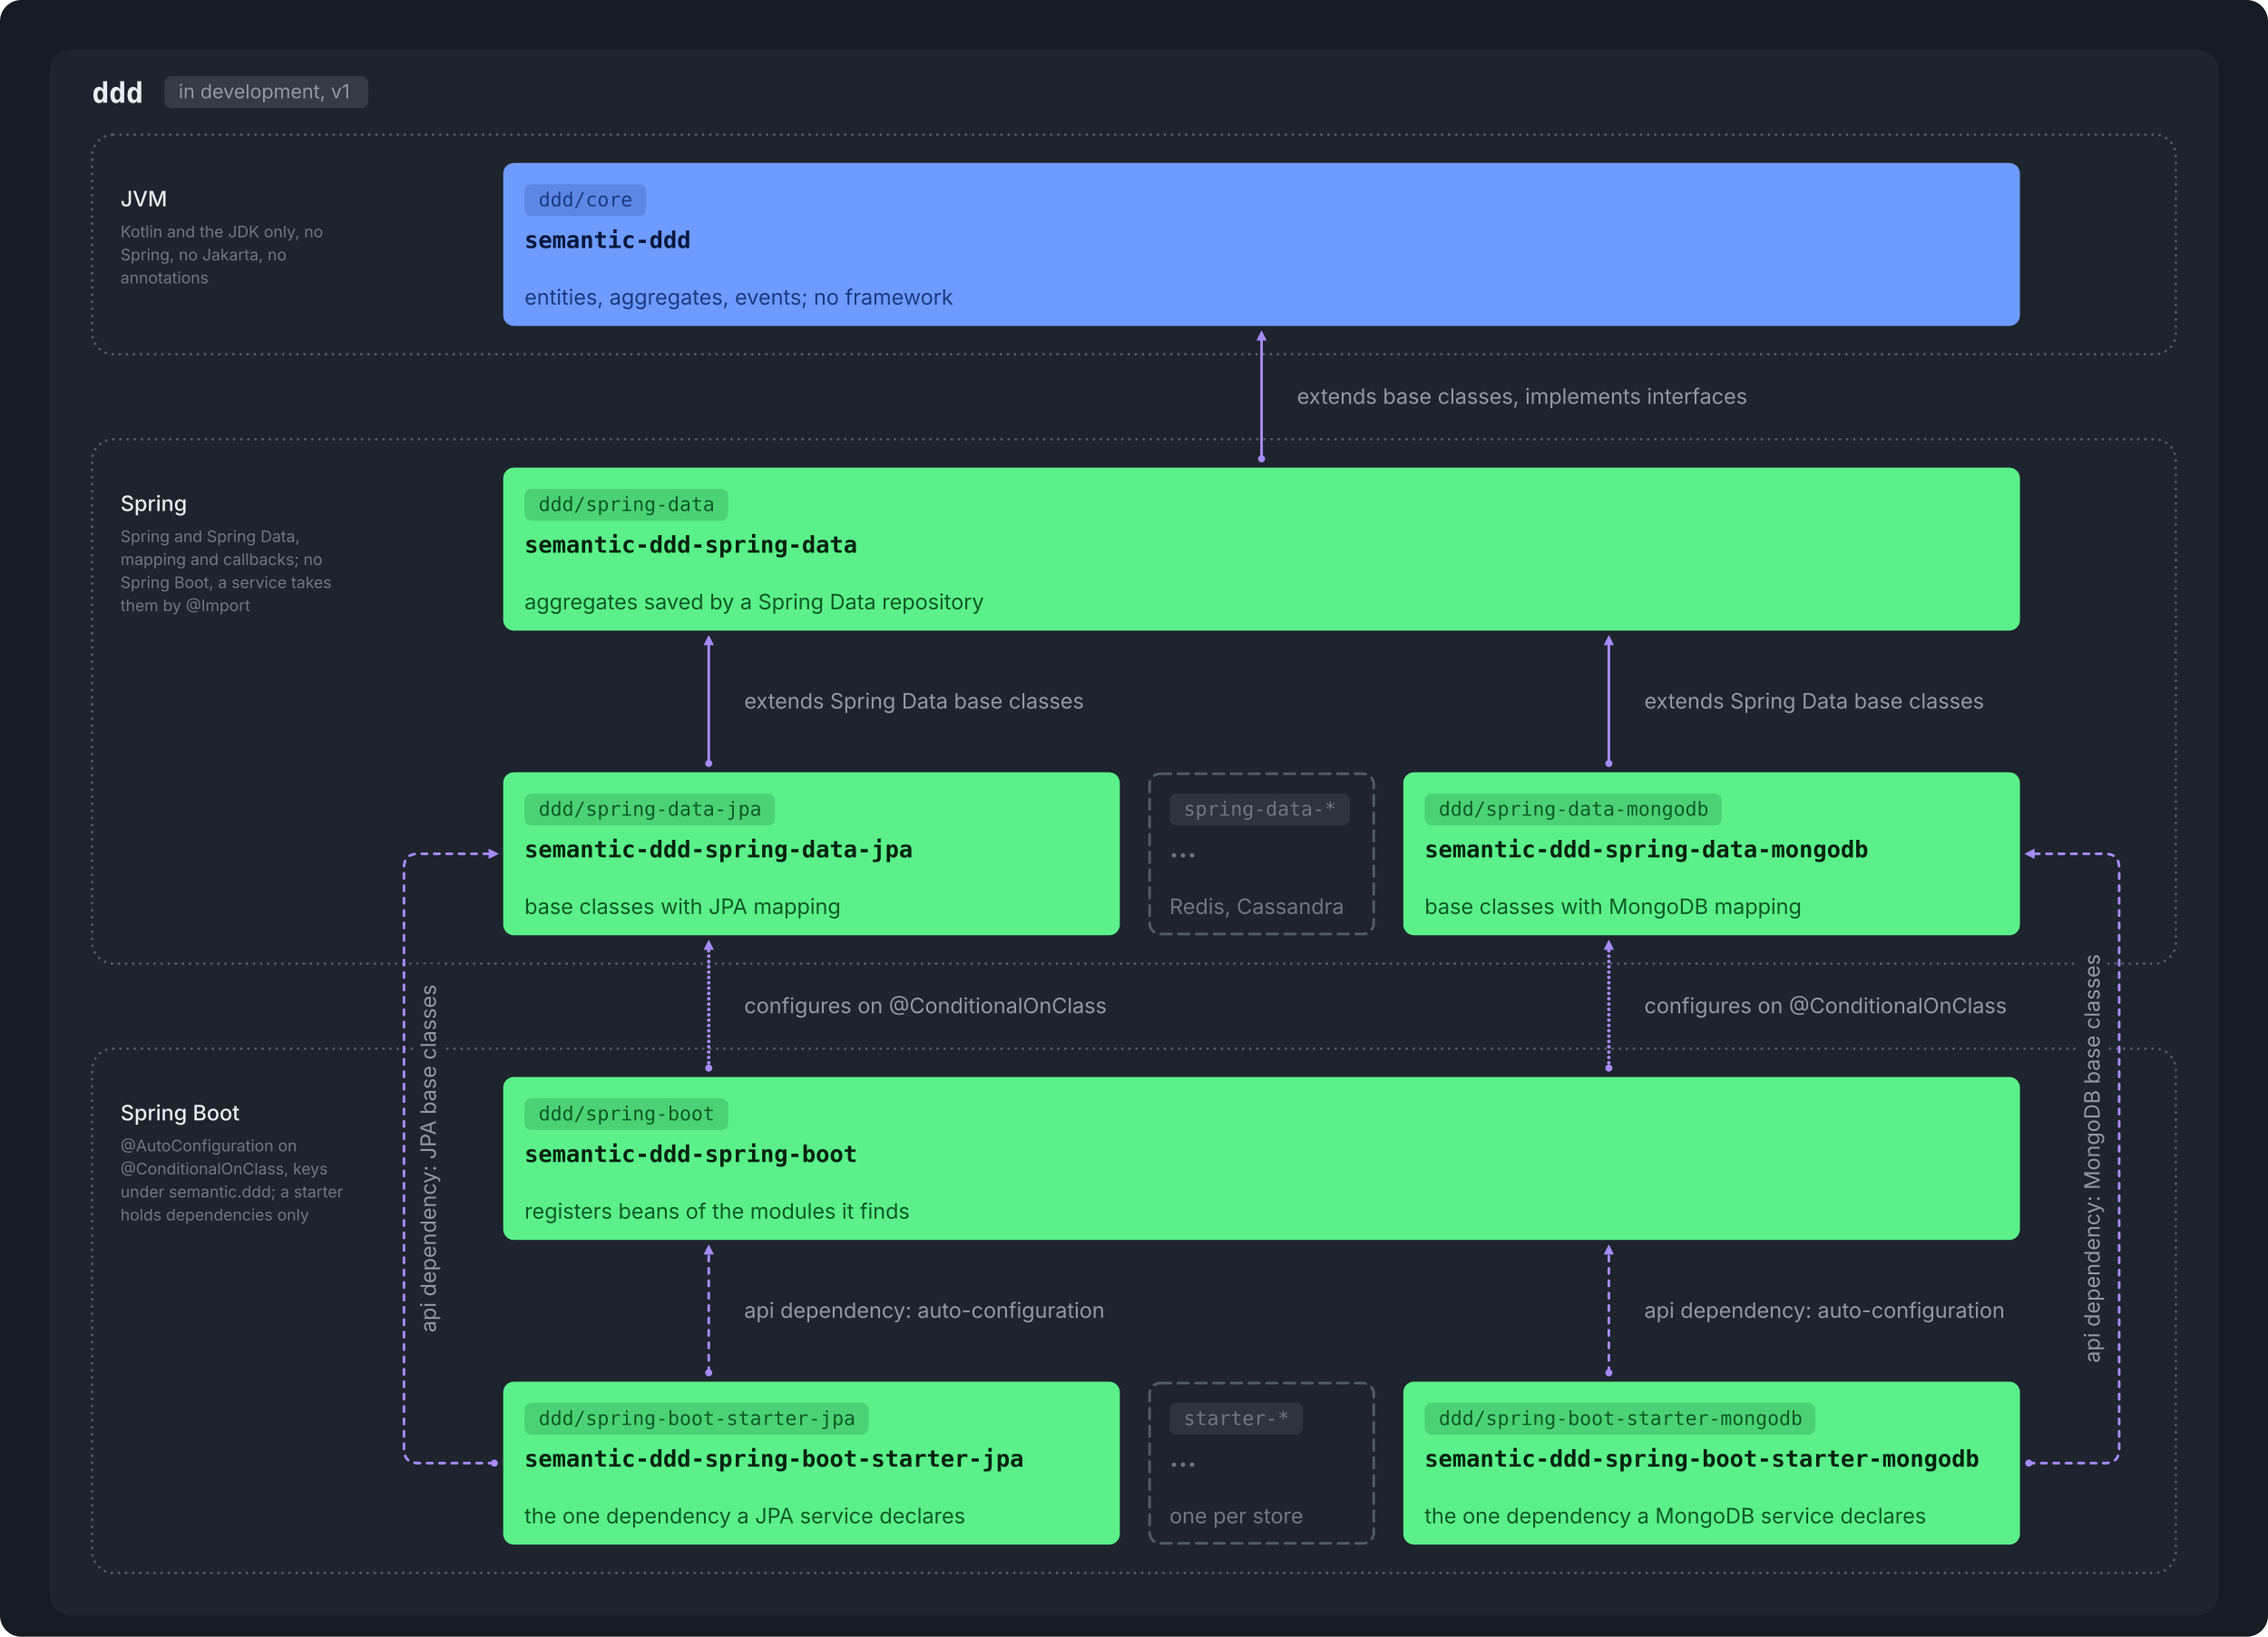
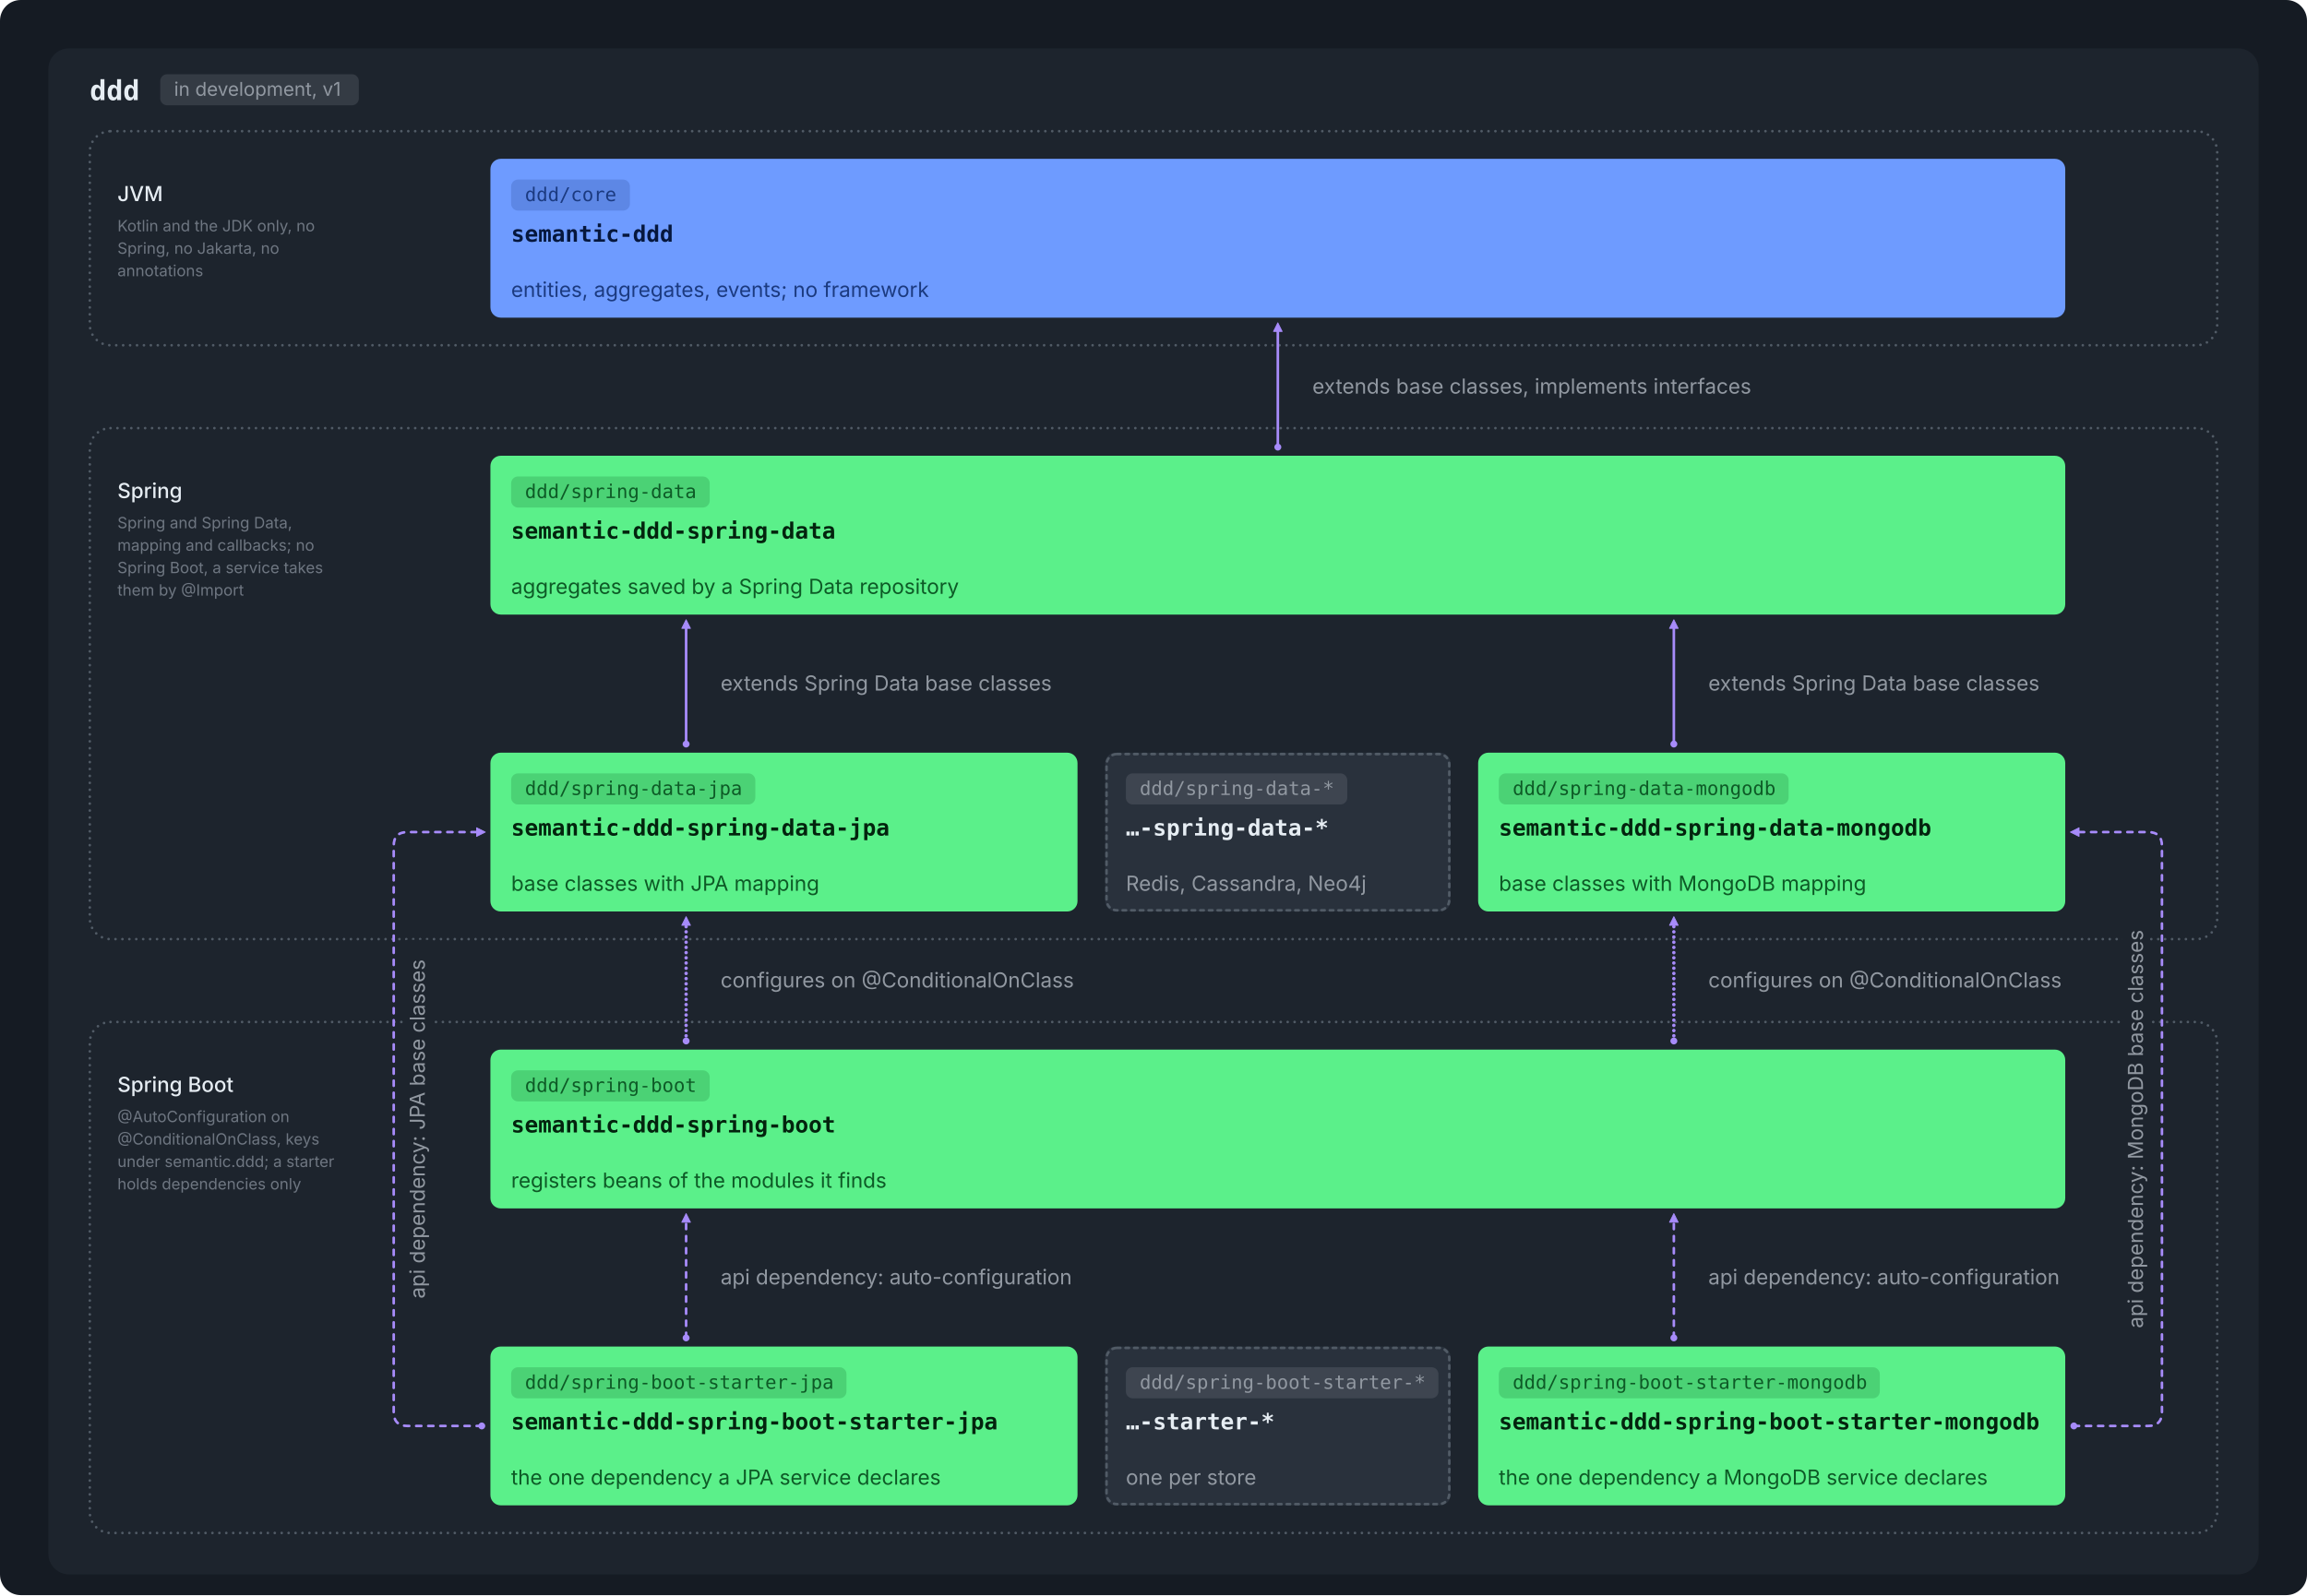
- <svg xmlns="http://www.w3.org/2000/svg" viewBox="0 0 1280 924" width="1280" height="924" role="img">
-   <rect width="1280" height="924" rx="12" fill="#151B23" />
+ <svg xmlns="http://www.w3.org/2000/svg" viewBox="0 0 1336 924" width="1336" height="924" role="img">
+   <rect width="1336" height="924" rx="12" fill="#151B23" />
  <g transform="translate(12,12)">
-     <rect x="16.0" y="16.0" width="1224.0" height="884.0" rx="12" fill="#1D242D" />
+     <rect x="16.0" y="16.0" width="1280.0" height="884.0" rx="12" fill="#1D242D" />
    <text x="40.0" y="46.0" font-family="ui-monospace, SFMono-Regular, 'SF Mono', Menlo, Consolas, monospace" font-size="16" font-weight="600" fill="#E6EDF3" text-anchor="start">ddd</text>
    <rect x="80.8" y="31.0" width="115.0" height="18" rx="4" fill="#9198A1" fill-opacity="0.2" />
    <text x="88.8" y="43.5" font-family="-apple-system, BlinkMacSystemFont, 'Segoe UI', Inter, Helvetica, Arial, sans-serif" font-size="11" font-weight="400" fill="#9198A1" text-anchor="start">in development, v1</text>
-     <rect x="40" y="64" width="1176" height="124" rx="12" fill="none" stroke="#515B66" stroke-width="1.5" stroke-linecap="round" stroke-dasharray="0.01 4" />
+     <rect x="40" y="64" width="1232" height="124" rx="12" fill="none" stroke="#515B66" stroke-width="1.5" stroke-linecap="round" stroke-dasharray="0.01 4" />
    <text x="56.0" y="104.5" font-family="-apple-system, BlinkMacSystemFont, 'Segoe UI', Inter, Helvetica, Arial, sans-serif" font-size="12" font-weight="500" fill="#E6EDF3" text-anchor="start">JVM</text>
    <text x="56.0" y="122.0" font-family="-apple-system, BlinkMacSystemFont, 'Segoe UI', Inter, Helvetica, Arial, sans-serif" font-size="9" font-weight="400" fill="#6E7681" text-anchor="start">Kotlin and the JDK only, no</text>
    <text x="56.0" y="135.0" font-family="-apple-system, BlinkMacSystemFont, 'Segoe UI', Inter, Helvetica, Arial, sans-serif" font-size="9" font-weight="400" fill="#6E7681" text-anchor="start">Spring, no Jakarta, no</text>
    <text x="56.0" y="148.0" font-family="-apple-system, BlinkMacSystemFont, 'Segoe UI', Inter, Helvetica, Arial, sans-serif" font-size="9" font-weight="400" fill="#6E7681" text-anchor="start">annotations</text>
-     <rect x="40" y="236" width="1176" height="296" rx="12" fill="none" stroke="#515B66" stroke-width="1.5" stroke-linecap="round" stroke-dasharray="0.01 4" />
+     <rect x="40" y="236" width="1232" height="296" rx="12" fill="none" stroke="#515B66" stroke-width="1.5" stroke-linecap="round" stroke-dasharray="0.01 4" />
    <text x="56.0" y="276.5" font-family="-apple-system, BlinkMacSystemFont, 'Segoe UI', Inter, Helvetica, Arial, sans-serif" font-size="12" font-weight="500" fill="#E6EDF3" text-anchor="start">Spring</text>
    <text x="56.0" y="294.0" font-family="-apple-system, BlinkMacSystemFont, 'Segoe UI', Inter, Helvetica, Arial, sans-serif" font-size="9" font-weight="400" fill="#6E7681" text-anchor="start">Spring and Spring Data,</text>
    <text x="56.0" y="307.0" font-family="-apple-system, BlinkMacSystemFont, 'Segoe UI', Inter, Helvetica, Arial, sans-serif" font-size="9" font-weight="400" fill="#6E7681" text-anchor="start">mapping and callbacks; no</text>
    <text x="56.0" y="320.0" font-family="-apple-system, BlinkMacSystemFont, 'Segoe UI', Inter, Helvetica, Arial, sans-serif" font-size="9" font-weight="400" fill="#6E7681" text-anchor="start">Spring Boot, a service takes</text>
    <text x="56.0" y="333.0" font-family="-apple-system, BlinkMacSystemFont, 'Segoe UI', Inter, Helvetica, Arial, sans-serif" font-size="9" font-weight="400" fill="#6E7681" text-anchor="start">them by @Import</text>
-     <rect x="40" y="580" width="1176" height="296" rx="12" fill="none" stroke="#515B66" stroke-width="1.5" stroke-linecap="round" stroke-dasharray="0.01 4" />
+     <rect x="40" y="580" width="1232" height="296" rx="12" fill="none" stroke="#515B66" stroke-width="1.5" stroke-linecap="round" stroke-dasharray="0.01 4" />
    <text x="56.0" y="620.5" font-family="-apple-system, BlinkMacSystemFont, 'Segoe UI', Inter, Helvetica, Arial, sans-serif" font-size="12" font-weight="500" fill="#E6EDF3" text-anchor="start">Spring Boot</text>
    <text x="56.0" y="638.0" font-family="-apple-system, BlinkMacSystemFont, 'Segoe UI', Inter, Helvetica, Arial, sans-serif" font-size="9" font-weight="400" fill="#6E7681" text-anchor="start">@AutoConfiguration on</text>
    <text x="56.0" y="651.0" font-family="-apple-system, BlinkMacSystemFont, 'Segoe UI', Inter, Helvetica, Arial, sans-serif" font-size="9" font-weight="400" fill="#6E7681" text-anchor="start">@ConditionalOnClass, keys</text>
    <text x="56.0" y="664.0" font-family="-apple-system, BlinkMacSystemFont, 'Segoe UI', Inter, Helvetica, Arial, sans-serif" font-size="9" font-weight="400" fill="#6E7681" text-anchor="start">under semantic.ddd; a starter</text>
    <text x="56.0" y="677.0" font-family="-apple-system, BlinkMacSystemFont, 'Segoe UI', Inter, Helvetica, Arial, sans-serif" font-size="9" font-weight="400" fill="#6E7681" text-anchor="start">holds dependencies only</text>
-     <rect x="272.0" y="80.0" width="856.0" height="92.0" rx="6" fill="#6E9BFF" />
+     <rect x="272.0" y="80.0" width="912.0" height="92.0" rx="6" fill="#6E9BFF" />
    <rect x="284.0" y="92.0" width="68.8" height="18" rx="4" fill="#1B3A80" fill-opacity="0.2" />
    <text x="292.0" y="104.5" font-family="ui-monospace, SFMono-Regular, 'SF Mono', Menlo, Consolas, monospace" font-size="11" font-weight="400" fill="#1B3A80" text-anchor="start">ddd/core</text>
    <text x="284.0" y="128.0" font-family="ui-monospace, SFMono-Regular, 'SF Mono', Menlo, Consolas, monospace" font-size="13" font-weight="600" fill="#06173D" text-anchor="start">semantic-ddd</text>
    <text x="284.0" y="160.0" font-family="-apple-system, BlinkMacSystemFont, 'Segoe UI', Inter, Helvetica, Arial, sans-serif" font-size="12" font-weight="400" fill="#1B3A80" text-anchor="start">entities, aggregates, events; no framework</text>
-     <rect x="272.0" y="252.0" width="856.0" height="92.0" rx="6" fill="#5BF08A" />
+     <rect x="272.0" y="252.0" width="912.0" height="92.0" rx="6" fill="#5BF08A" />
    <rect x="284.0" y="264.0" width="115.0" height="18" rx="4" fill="#0D5A26" fill-opacity="0.2" />
    <text x="292.0" y="276.5" font-family="ui-monospace, SFMono-Regular, 'SF Mono', Menlo, Consolas, monospace" font-size="11" font-weight="400" fill="#0D5A26" text-anchor="start">ddd/spring-data</text>
    <text x="284.0" y="300.0" font-family="ui-monospace, SFMono-Regular, 'SF Mono', Menlo, Consolas, monospace" font-size="13" font-weight="600" fill="#03240E" text-anchor="start">semantic-ddd-spring-data</text>
    <text x="284.0" y="332.0" font-family="-apple-system, BlinkMacSystemFont, 'Segoe UI', Inter, Helvetica, Arial, sans-serif" font-size="12" font-weight="400" fill="#0D5A26" text-anchor="start">aggregates saved by a Spring Data repository</text>
-     <rect x="272.0" y="424.0" width="348.0" height="92.0" rx="6" fill="#5BF08A" />
+     <rect x="272.0" y="424.0" width="340.0" height="92.0" rx="6" fill="#5BF08A" />
    <rect x="284.0" y="436.0" width="141.4" height="18" rx="4" fill="#0D5A26" fill-opacity="0.2" />
    <text x="292.0" y="448.5" font-family="ui-monospace, SFMono-Regular, 'SF Mono', Menlo, Consolas, monospace" font-size="11" font-weight="400" fill="#0D5A26" text-anchor="start">ddd/spring-data-jpa</text>
    <text x="284.0" y="472.0" font-family="ui-monospace, SFMono-Regular, 'SF Mono', Menlo, Consolas, monospace" font-size="13" font-weight="600" fill="#03240E" text-anchor="start">semantic-ddd-spring-data-jpa</text>
    <text x="284.0" y="504.0" font-family="-apple-system, BlinkMacSystemFont, 'Segoe UI', Inter, Helvetica, Arial, sans-serif" font-size="12" font-weight="400" fill="#0D5A26" text-anchor="start">base classes with JPA mapping</text>
-     <rect x="780.0" y="424.0" width="348.0" height="92.0" rx="6" fill="#5BF08A" />
-     <rect x="792.0" y="436.0" width="167.8" height="18" rx="4" fill="#0D5A26" fill-opacity="0.2" />
-     <text x="800.0" y="448.5" font-family="ui-monospace, SFMono-Regular, 'SF Mono', Menlo, Consolas, monospace" font-size="11" font-weight="400" fill="#0D5A26" text-anchor="start">ddd/spring-data-mongodb</text>
-     <text x="792.0" y="472.0" font-family="ui-monospace, SFMono-Regular, 'SF Mono', Menlo, Consolas, monospace" font-size="13" font-weight="600" fill="#03240E" text-anchor="start">semantic-ddd-spring-data-mongodb</text>
-     <text x="792.0" y="504.0" font-family="-apple-system, BlinkMacSystemFont, 'Segoe UI', Inter, Helvetica, Arial, sans-serif" font-size="12" font-weight="400" fill="#0D5A26" text-anchor="start">base classes with MongoDB mapping</text>
-     <rect x="272.0" y="596.0" width="856.0" height="92.0" rx="6" fill="#5BF08A" />
+     <rect x="844.0" y="424.0" width="340.0" height="92.0" rx="6" fill="#5BF08A" />
+     <rect x="856.0" y="436.0" width="167.8" height="18" rx="4" fill="#0D5A26" fill-opacity="0.2" />
+     <text x="864.0" y="448.5" font-family="ui-monospace, SFMono-Regular, 'SF Mono', Menlo, Consolas, monospace" font-size="11" font-weight="400" fill="#0D5A26" text-anchor="start">ddd/spring-data-mongodb</text>
+     <text x="856.0" y="472.0" font-family="ui-monospace, SFMono-Regular, 'SF Mono', Menlo, Consolas, monospace" font-size="13" font-weight="600" fill="#03240E" text-anchor="start">semantic-ddd-spring-data-mongodb</text>
+     <text x="856.0" y="504.0" font-family="-apple-system, BlinkMacSystemFont, 'Segoe UI', Inter, Helvetica, Arial, sans-serif" font-size="12" font-weight="400" fill="#0D5A26" text-anchor="start">base classes with MongoDB mapping</text>
+     <rect x="272.0" y="596.0" width="912.0" height="92.0" rx="6" fill="#5BF08A" />
    <rect x="284.0" y="608.0" width="115.0" height="18" rx="4" fill="#0D5A26" fill-opacity="0.2" />
    <text x="292.0" y="620.5" font-family="ui-monospace, SFMono-Regular, 'SF Mono', Menlo, Consolas, monospace" font-size="11" font-weight="400" fill="#0D5A26" text-anchor="start">ddd/spring-boot</text>
    <text x="284.0" y="644.0" font-family="ui-monospace, SFMono-Regular, 'SF Mono', Menlo, Consolas, monospace" font-size="13" font-weight="600" fill="#03240E" text-anchor="start">semantic-ddd-spring-boot</text>
    <text x="284.0" y="676.0" font-family="-apple-system, BlinkMacSystemFont, 'Segoe UI', Inter, Helvetica, Arial, sans-serif" font-size="12" font-weight="400" fill="#0D5A26" text-anchor="start">registers beans of the modules it finds</text>
-     <rect x="272.0" y="768.0" width="348.0" height="92.0" rx="6" fill="#5BF08A" />
+     <rect x="272.0" y="768.0" width="340.0" height="92.0" rx="6" fill="#5BF08A" />
    <rect x="284.0" y="780.0" width="194.2" height="18" rx="4" fill="#0D5A26" fill-opacity="0.2" />
    <text x="292.0" y="792.5" font-family="ui-monospace, SFMono-Regular, 'SF Mono', Menlo, Consolas, monospace" font-size="11" font-weight="400" fill="#0D5A26" text-anchor="start">ddd/spring-boot-starter-jpa</text>
    <text x="284.0" y="816.0" font-family="ui-monospace, SFMono-Regular, 'SF Mono', Menlo, Consolas, monospace" font-size="13" font-weight="600" fill="#03240E" text-anchor="start">semantic-ddd-spring-boot-starter-jpa</text>
    <text x="284.0" y="848.0" font-family="-apple-system, BlinkMacSystemFont, 'Segoe UI', Inter, Helvetica, Arial, sans-serif" font-size="12" font-weight="400" fill="#0D5A26" text-anchor="start">the one dependency a JPA service declares</text>
-     <rect x="780.0" y="768.0" width="348.0" height="92.0" rx="6" fill="#5BF08A" />
-     <rect x="792.0" y="780.0" width="220.6" height="18" rx="4" fill="#0D5A26" fill-opacity="0.2" />
-     <text x="800.0" y="792.5" font-family="ui-monospace, SFMono-Regular, 'SF Mono', Menlo, Consolas, monospace" font-size="11" font-weight="400" fill="#0D5A26" text-anchor="start">ddd/spring-boot-starter-mongodb</text>
-     <text x="792.0" y="816.0" font-family="ui-monospace, SFMono-Regular, 'SF Mono', Menlo, Consolas, monospace" font-size="13" font-weight="600" fill="#03240E" text-anchor="start">semantic-ddd-spring-boot-starter-mongodb</text>
-     <text x="792.0" y="848.0" font-family="-apple-system, BlinkMacSystemFont, 'Segoe UI', Inter, Helvetica, Arial, sans-serif" font-size="12" font-weight="400" fill="#0D5A26" text-anchor="start">the one dependency a MongoDB service declares</text>
-     <rect x="636.8" y="424.8" width="126.5" height="90.5" rx="6" fill="none" stroke="#515B66" stroke-width="1.5" stroke-dasharray="6 4" stroke-linecap="round" />
-     <rect x="648.0" y="436.0" width="101.8" height="18" rx="4" fill="#6E7681" fill-opacity="0.2" />
-     <text x="656.0" y="448.5" font-family="ui-monospace, SFMono-Regular, 'SF Mono', Menlo, Consolas, monospace" font-size="11" font-weight="400" fill="#6E7681" text-anchor="start">spring-data-*</text>
-     <text x="648.0" y="472.0" font-family="-apple-system, BlinkMacSystemFont, 'Segoe UI', Inter, Helvetica, Arial, sans-serif" font-size="16" font-weight="600" fill="#6E7681" text-anchor="start">…</text>
-     <text x="648.0" y="504.0" font-family="-apple-system, BlinkMacSystemFont, 'Segoe UI', Inter, Helvetica, Arial, sans-serif" font-size="12" font-weight="400" fill="#6E7681" text-anchor="start">Redis, Cassandra</text>
-     <rect x="636.8" y="768.8" width="126.5" height="90.5" rx="6" fill="none" stroke="#515B66" stroke-width="1.5" stroke-dasharray="6 4" stroke-linecap="round" />
-     <rect x="648.0" y="780.0" width="75.4" height="18" rx="4" fill="#6E7681" fill-opacity="0.2" />
-     <text x="656.0" y="792.5" font-family="ui-monospace, SFMono-Regular, 'SF Mono', Menlo, Consolas, monospace" font-size="11" font-weight="400" fill="#6E7681" text-anchor="start">starter-*</text>
-     <text x="648.0" y="816.0" font-family="-apple-system, BlinkMacSystemFont, 'Segoe UI', Inter, Helvetica, Arial, sans-serif" font-size="16" font-weight="600" fill="#6E7681" text-anchor="start">…</text>
-     <text x="648.0" y="848.0" font-family="-apple-system, BlinkMacSystemFont, 'Segoe UI', Inter, Helvetica, Arial, sans-serif" font-size="12" font-weight="400" fill="#6E7681" text-anchor="start">one per store</text>
-     <circle cx="700.0" cy="247" r="2" fill="#A78BFA" />
-     <path d="M700.0,175 L702.5,180.0 L697.5,180.0 Z" fill="#A78BFA" stroke="#A78BFA" stroke-width="0.5" stroke-linejoin="round" />
-     <path d="M700.0,247 L700.0,180" stroke="#A78BFA" stroke-width="1.5" fill="none" stroke-linecap="round" stroke-linejoin="round" />
-     <circle cx="388.0" cy="419" r="2" fill="#A78BFA" />
-     <path d="M388.0,347 L390.5,352.0 L385.5,352.0 Z" fill="#A78BFA" stroke="#A78BFA" stroke-width="0.5" stroke-linejoin="round" />
-     <path d="M388.0,419 L388.0,352" stroke="#A78BFA" stroke-width="1.5" fill="none" stroke-linecap="round" stroke-linejoin="round" />
-     <circle cx="896.0" cy="419" r="2" fill="#A78BFA" />
-     <path d="M896.0,347 L898.5,352.0 L893.5,352.0 Z" fill="#A78BFA" stroke="#A78BFA" stroke-width="0.5" stroke-linejoin="round" />
-     <path d="M896.0,419 L896.0,352" stroke="#A78BFA" stroke-width="1.5" fill="none" stroke-linecap="round" stroke-linejoin="round" />
-     <circle cx="388.0" cy="591" r="2" fill="#A78BFA" />
-     <path d="M388.0,519 L390.5,524.0 L385.5,524.0 Z" fill="#A78BFA" stroke="#A78BFA" stroke-width="0.5" stroke-linejoin="round" />
-     <path d="M388.0,591 L388.0,524" stroke="#A78BFA" stroke-width="2" fill="none" stroke-linecap="round" stroke-linejoin="round" stroke-dasharray="0.01 3" />
-     <circle cx="896.0" cy="591" r="2" fill="#A78BFA" />
-     <path d="M896.0,519 L898.5,524.0 L893.5,524.0 Z" fill="#A78BFA" stroke="#A78BFA" stroke-width="0.5" stroke-linejoin="round" />
-     <path d="M896.0,591 L896.0,524" stroke="#A78BFA" stroke-width="2" fill="none" stroke-linecap="round" stroke-linejoin="round" stroke-dasharray="0.01 3" />
-     <circle cx="388.0" cy="763" r="2" fill="#A78BFA" />
-     <path d="M388.0,691 L390.5,696.0 L385.5,696.0 Z" fill="#A78BFA" stroke="#A78BFA" stroke-width="0.5" stroke-linejoin="round" />
-     <path d="M388.0,763 L388.0,696" stroke="#A78BFA" stroke-width="1.5" fill="none" stroke-linecap="round" stroke-linejoin="round" stroke-dasharray="3 4" />
-     <circle cx="896.0" cy="763" r="2" fill="#A78BFA" />
-     <path d="M896.0,691 L898.5,696.0 L893.5,696.0 Z" fill="#A78BFA" stroke="#A78BFA" stroke-width="0.5" stroke-linejoin="round" />
-     <path d="M896.0,763 L896.0,696" stroke="#A78BFA" stroke-width="1.5" fill="none" stroke-linecap="round" stroke-linejoin="round" stroke-dasharray="3 4" />
+     <rect x="844.0" y="768.0" width="340.0" height="92.0" rx="6" fill="#5BF08A" />
+     <rect x="856.0" y="780.0" width="220.6" height="18" rx="4" fill="#0D5A26" fill-opacity="0.2" />
+     <text x="864.0" y="792.5" font-family="ui-monospace, SFMono-Regular, 'SF Mono', Menlo, Consolas, monospace" font-size="11" font-weight="400" fill="#0D5A26" text-anchor="start">ddd/spring-boot-starter-mongodb</text>
+     <text x="856.0" y="816.0" font-family="ui-monospace, SFMono-Regular, 'SF Mono', Menlo, Consolas, monospace" font-size="13" font-weight="600" fill="#03240E" text-anchor="start">semantic-ddd-spring-boot-starter-mongodb</text>
+     <text x="856.0" y="848.0" font-family="-apple-system, BlinkMacSystemFont, 'Segoe UI', Inter, Helvetica, Arial, sans-serif" font-size="12" font-weight="400" fill="#0D5A26" text-anchor="start">the one dependency a MongoDB service declares</text>
+     <rect x="628.0" y="424.0" width="200.0" height="92.0" rx="6" fill="#29313C" />
+     <rect x="640.0" y="436.0" width="128.2" height="18" rx="4" fill="#9198A1" fill-opacity="0.2" />
+     <text x="648.0" y="448.5" font-family="ui-monospace, SFMono-Regular, 'SF Mono', Menlo, Consolas, monospace" font-size="11" font-weight="400" fill="#9198A1" text-anchor="start">ddd/spring-data-*</text>
+     <text x="640.0" y="472.0" font-family="ui-monospace, SFMono-Regular, 'SF Mono', Menlo, Consolas, monospace" font-size="13" font-weight="600" fill="#E6EDF3" text-anchor="start">…-spring-data-*</text>
+     <text x="640.0" y="504.0" font-family="-apple-system, BlinkMacSystemFont, 'Segoe UI', Inter, Helvetica, Arial, sans-serif" font-size="12" font-weight="400" fill="#9198A1" text-anchor="start">Redis, Cassandra, Neo4j</text>
+     <rect x="628.8" y="424.8" width="198.5" height="90.5" rx="6" fill="none" stroke="#515B66" stroke-width="1.5" stroke-dasharray="2 3" stroke-linecap="round" />
+     <rect x="628.0" y="768.0" width="200.0" height="92.0" rx="6" fill="#29313C" />
+     <rect x="640.0" y="780.0" width="181.0" height="18" rx="4" fill="#9198A1" fill-opacity="0.2" />
+     <text x="648.0" y="792.5" font-family="ui-monospace, SFMono-Regular, 'SF Mono', Menlo, Consolas, monospace" font-size="11" font-weight="400" fill="#9198A1" text-anchor="start">ddd/spring-boot-starter-*</text>
+     <text x="640.0" y="816.0" font-family="ui-monospace, SFMono-Regular, 'SF Mono', Menlo, Consolas, monospace" font-size="13" font-weight="600" fill="#E6EDF3" text-anchor="start">…-starter-*</text>
+     <text x="640.0" y="848.0" font-family="-apple-system, BlinkMacSystemFont, 'Segoe UI', Inter, Helvetica, Arial, sans-serif" font-size="12" font-weight="400" fill="#9198A1" text-anchor="start">one per store</text>
+     <rect x="628.8" y="768.8" width="198.5" height="90.5" rx="6" fill="none" stroke="#515B66" stroke-width="1.5" stroke-dasharray="2 3" stroke-linecap="round" />
+     <circle cx="728.0" cy="247" r="2" fill="#A78BFA" />
+     <path d="M728.0,175 L730.5,180.0 L725.5,180.0 Z" fill="#A78BFA" stroke="#A78BFA" stroke-width="0.5" stroke-linejoin="round" />
+     <path d="M728.0,247 L728.0,180" stroke="#A78BFA" stroke-width="1.5" fill="none" stroke-linecap="round" stroke-linejoin="round" />
+     <circle cx="385.333" cy="419" r="2" fill="#A78BFA" />
+     <path d="M385.333,347 L387.833,352.0 L382.833,352.0 Z" fill="#A78BFA" stroke="#A78BFA" stroke-width="0.5" stroke-linejoin="round" />
+     <path d="M385.333,419 L385.333,352" stroke="#A78BFA" stroke-width="1.5" fill="none" stroke-linecap="round" stroke-linejoin="round" />
+     <circle cx="957.333" cy="419" r="2" fill="#A78BFA" />
+     <path d="M957.333,347 L959.833,352.0 L954.833,352.0 Z" fill="#A78BFA" stroke="#A78BFA" stroke-width="0.5" stroke-linejoin="round" />
+     <path d="M957.333,419 L957.333,352" stroke="#A78BFA" stroke-width="1.5" fill="none" stroke-linecap="round" stroke-linejoin="round" />
+     <circle cx="385.333" cy="591" r="2" fill="#A78BFA" />
+     <path d="M385.333,519 L387.833,524.0 L382.833,524.0 Z" fill="#A78BFA" stroke="#A78BFA" stroke-width="0.5" stroke-linejoin="round" />
+     <path d="M385.333,591 L385.333,524" stroke="#A78BFA" stroke-width="2" fill="none" stroke-linecap="round" stroke-linejoin="round" stroke-dasharray="0.01 3" />
+     <circle cx="957.333" cy="591" r="2" fill="#A78BFA" />
+     <path d="M957.333,519 L959.833,524.0 L954.833,524.0 Z" fill="#A78BFA" stroke="#A78BFA" stroke-width="0.5" stroke-linejoin="round" />
+     <path d="M957.333,591 L957.333,524" stroke="#A78BFA" stroke-width="2" fill="none" stroke-linecap="round" stroke-linejoin="round" stroke-dasharray="0.01 3" />
+     <circle cx="385.333" cy="763" r="2" fill="#A78BFA" />
+     <path d="M385.333,691 L387.833,696.0 L382.833,696.0 Z" fill="#A78BFA" stroke="#A78BFA" stroke-width="0.5" stroke-linejoin="round" />
+     <path d="M385.333,763 L385.333,696" stroke="#A78BFA" stroke-width="1.5" fill="none" stroke-linecap="round" stroke-linejoin="round" stroke-dasharray="3 4" />
+     <circle cx="957.333" cy="763" r="2" fill="#A78BFA" />
+     <path d="M957.333,691 L959.833,696.0 L954.833,696.0 Z" fill="#A78BFA" stroke="#A78BFA" stroke-width="0.5" stroke-linejoin="round" />
+     <path d="M957.333,763 L957.333,696" stroke="#A78BFA" stroke-width="1.5" fill="none" stroke-linecap="round" stroke-linejoin="round" stroke-dasharray="3 4" />
    <circle cx="267" cy="814.0" r="2" fill="#A78BFA" />
    <path d="M269,470.0 L264.0,472.5 L264.0,467.5 Z" fill="#A78BFA" stroke="#A78BFA" stroke-width="0.5" stroke-linejoin="round" />
    <path d="M267,814.0 L224,814.0 Q216,814.0 216,806.0 L216,478.0 Q216,470.0 224,470.0 L264,470.0" stroke="#A78BFA" stroke-width="1.5" fill="none" stroke-linecap="round" stroke-linejoin="round" stroke-dasharray="3 4" />
-     <circle cx="1133" cy="814.0" r="2" fill="#A78BFA" />
-     <path d="M1131,470.0 L1136.0,467.5 L1136.0,472.5 Z" fill="#A78BFA" stroke="#A78BFA" stroke-width="0.5" stroke-linejoin="round" />
-     <path d="M1133,814.0 L1176,814.0 Q1184,814.0 1184,806.0 L1184,478.0 Q1184,470.0 1176,470.0 L1136,470.0" stroke="#A78BFA" stroke-width="1.5" fill="none" stroke-linecap="round" stroke-linejoin="round" stroke-dasharray="3 4" />
-     <text x="720.0" y="216.0" font-family="-apple-system, BlinkMacSystemFont, 'Segoe UI', Inter, Helvetica, Arial, sans-serif" font-size="12" font-weight="400" fill="#9198A1" text-anchor="start">extends base classes, implements interfaces</text>
-     <text x="408.0" y="388.0" font-family="-apple-system, BlinkMacSystemFont, 'Segoe UI', Inter, Helvetica, Arial, sans-serif" font-size="12" font-weight="400" fill="#9198A1" text-anchor="start">extends Spring Data base classes</text>
-     <text x="916.0" y="388.0" font-family="-apple-system, BlinkMacSystemFont, 'Segoe UI', Inter, Helvetica, Arial, sans-serif" font-size="12" font-weight="400" fill="#9198A1" text-anchor="start">extends Spring Data base classes</text>
-     <text x="408.0" y="560.0" font-family="-apple-system, BlinkMacSystemFont, 'Segoe UI', Inter, Helvetica, Arial, sans-serif" font-size="12" font-weight="400" fill="#9198A1" text-anchor="start">configures on @ConditionalOnClass</text>
-     <text x="916.0" y="560.0" font-family="-apple-system, BlinkMacSystemFont, 'Segoe UI', Inter, Helvetica, Arial, sans-serif" font-size="12" font-weight="400" fill="#9198A1" text-anchor="start">configures on @ConditionalOnClass</text>
-     <text x="408.0" y="732.0" font-family="-apple-system, BlinkMacSystemFont, 'Segoe UI', Inter, Helvetica, Arial, sans-serif" font-size="12" font-weight="400" fill="#9198A1" text-anchor="start">api dependency: auto-configuration</text>
-     <text x="916.0" y="732.0" font-family="-apple-system, BlinkMacSystemFont, 'Segoe UI', Inter, Helvetica, Arial, sans-serif" font-size="12" font-weight="400" fill="#9198A1" text-anchor="start">api dependency: auto-configuration</text>
+     <circle cx="1189" cy="814.0" r="2" fill="#A78BFA" />
+     <path d="M1187,470.0 L1192.0,467.5 L1192.0,472.5 Z" fill="#A78BFA" stroke="#A78BFA" stroke-width="0.5" stroke-linejoin="round" />
+     <path d="M1189,814.0 L1232,814.0 Q1240,814.0 1240,806.0 L1240,478.0 Q1240,470.0 1232,470.0 L1192,470.0" stroke="#A78BFA" stroke-width="1.5" fill="none" stroke-linecap="round" stroke-linejoin="round" stroke-dasharray="3 4" />
+     <text x="748.0" y="216.0" font-family="-apple-system, BlinkMacSystemFont, 'Segoe UI', Inter, Helvetica, Arial, sans-serif" font-size="12" font-weight="400" fill="#9198A1" text-anchor="start">extends base classes, implements interfaces</text>
+     <text x="405.3" y="388.0" font-family="-apple-system, BlinkMacSystemFont, 'Segoe UI', Inter, Helvetica, Arial, sans-serif" font-size="12" font-weight="400" fill="#9198A1" text-anchor="start">extends Spring Data base classes</text>
+     <text x="977.3" y="388.0" font-family="-apple-system, BlinkMacSystemFont, 'Segoe UI', Inter, Helvetica, Arial, sans-serif" font-size="12" font-weight="400" fill="#9198A1" text-anchor="start">extends Spring Data base classes</text>
+     <text x="405.3" y="560.0" font-family="-apple-system, BlinkMacSystemFont, 'Segoe UI', Inter, Helvetica, Arial, sans-serif" font-size="12" font-weight="400" fill="#9198A1" text-anchor="start">configures on @ConditionalOnClass</text>
+     <text x="977.3" y="560.0" font-family="-apple-system, BlinkMacSystemFont, 'Segoe UI', Inter, Helvetica, Arial, sans-serif" font-size="12" font-weight="400" fill="#9198A1" text-anchor="start">configures on @ConditionalOnClass</text>
+     <text x="405.3" y="732.0" font-family="-apple-system, BlinkMacSystemFont, 'Segoe UI', Inter, Helvetica, Arial, sans-serif" font-size="12" font-weight="400" fill="#9198A1" text-anchor="start">api dependency: auto-configuration</text>
+     <text x="977.3" y="732.0" font-family="-apple-system, BlinkMacSystemFont, 'Segoe UI', Inter, Helvetica, Arial, sans-serif" font-size="12" font-weight="400" fill="#9198A1" text-anchor="start">api dependency: auto-configuration</text>
    <g transform="rotate(-90 234 642.0)">
      <rect x="124.4" y="630.0" width="219.2" height="16.0" rx="2" fill="#1D242D" />
      <text x="234.0" y="642.0" font-family="-apple-system, BlinkMacSystemFont, 'Segoe UI', Inter, Helvetica, Arial, sans-serif" font-size="12" font-weight="400" fill="#9198A1" text-anchor="middle">api dependency: JPA base classes</text>
    </g>
-     <g transform="rotate(-90 1173 642.0)">
-       <rect x="1050.2" y="630.0" width="245.6" height="16.0" rx="2" fill="#1D242D" />
-       <text x="1173.0" y="642.0" font-family="-apple-system, BlinkMacSystemFont, 'Segoe UI', Inter, Helvetica, Arial, sans-serif" font-size="12" font-weight="400" fill="#9198A1" text-anchor="middle">api dependency: MongoDB base classes</text>
+     <g transform="rotate(-90 1229 642.0)">
+       <rect x="1106.2" y="630.0" width="245.6" height="16.0" rx="2" fill="#1D242D" />
+       <text x="1229.0" y="642.0" font-family="-apple-system, BlinkMacSystemFont, 'Segoe UI', Inter, Helvetica, Arial, sans-serif" font-size="12" font-weight="400" fill="#9198A1" text-anchor="middle">api dependency: MongoDB base classes</text>
    </g>
  </g>
</svg>
